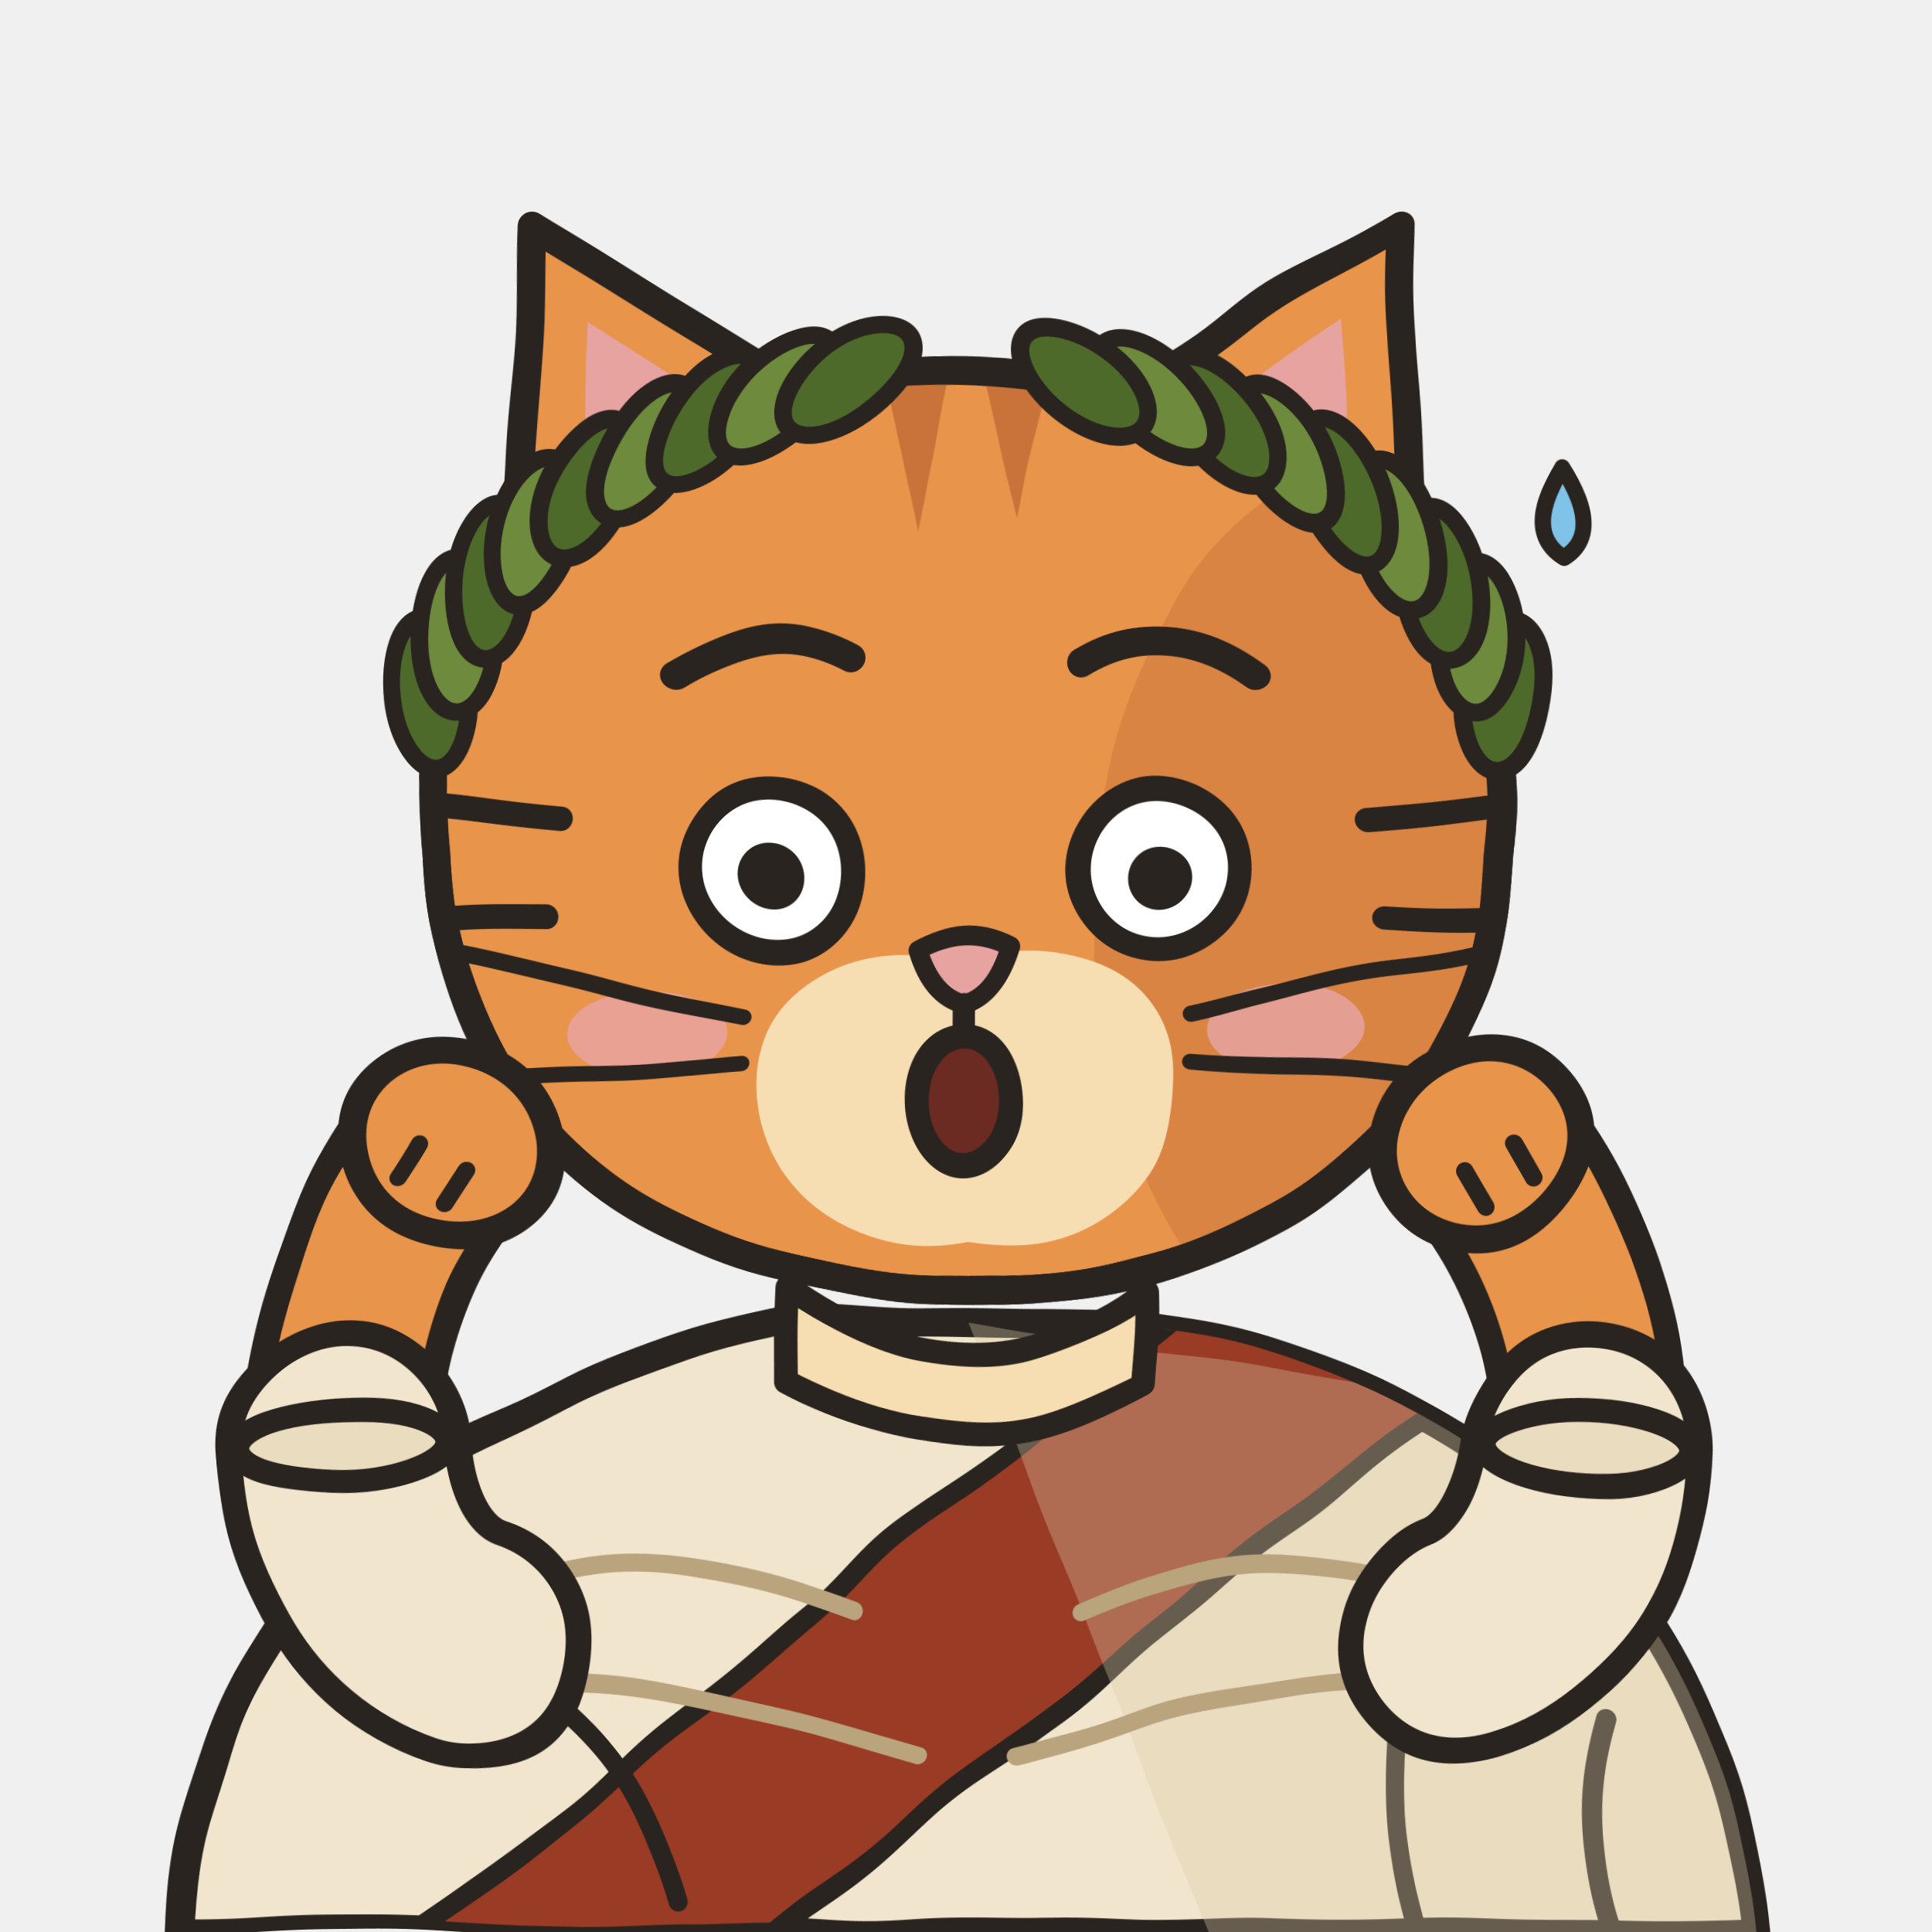
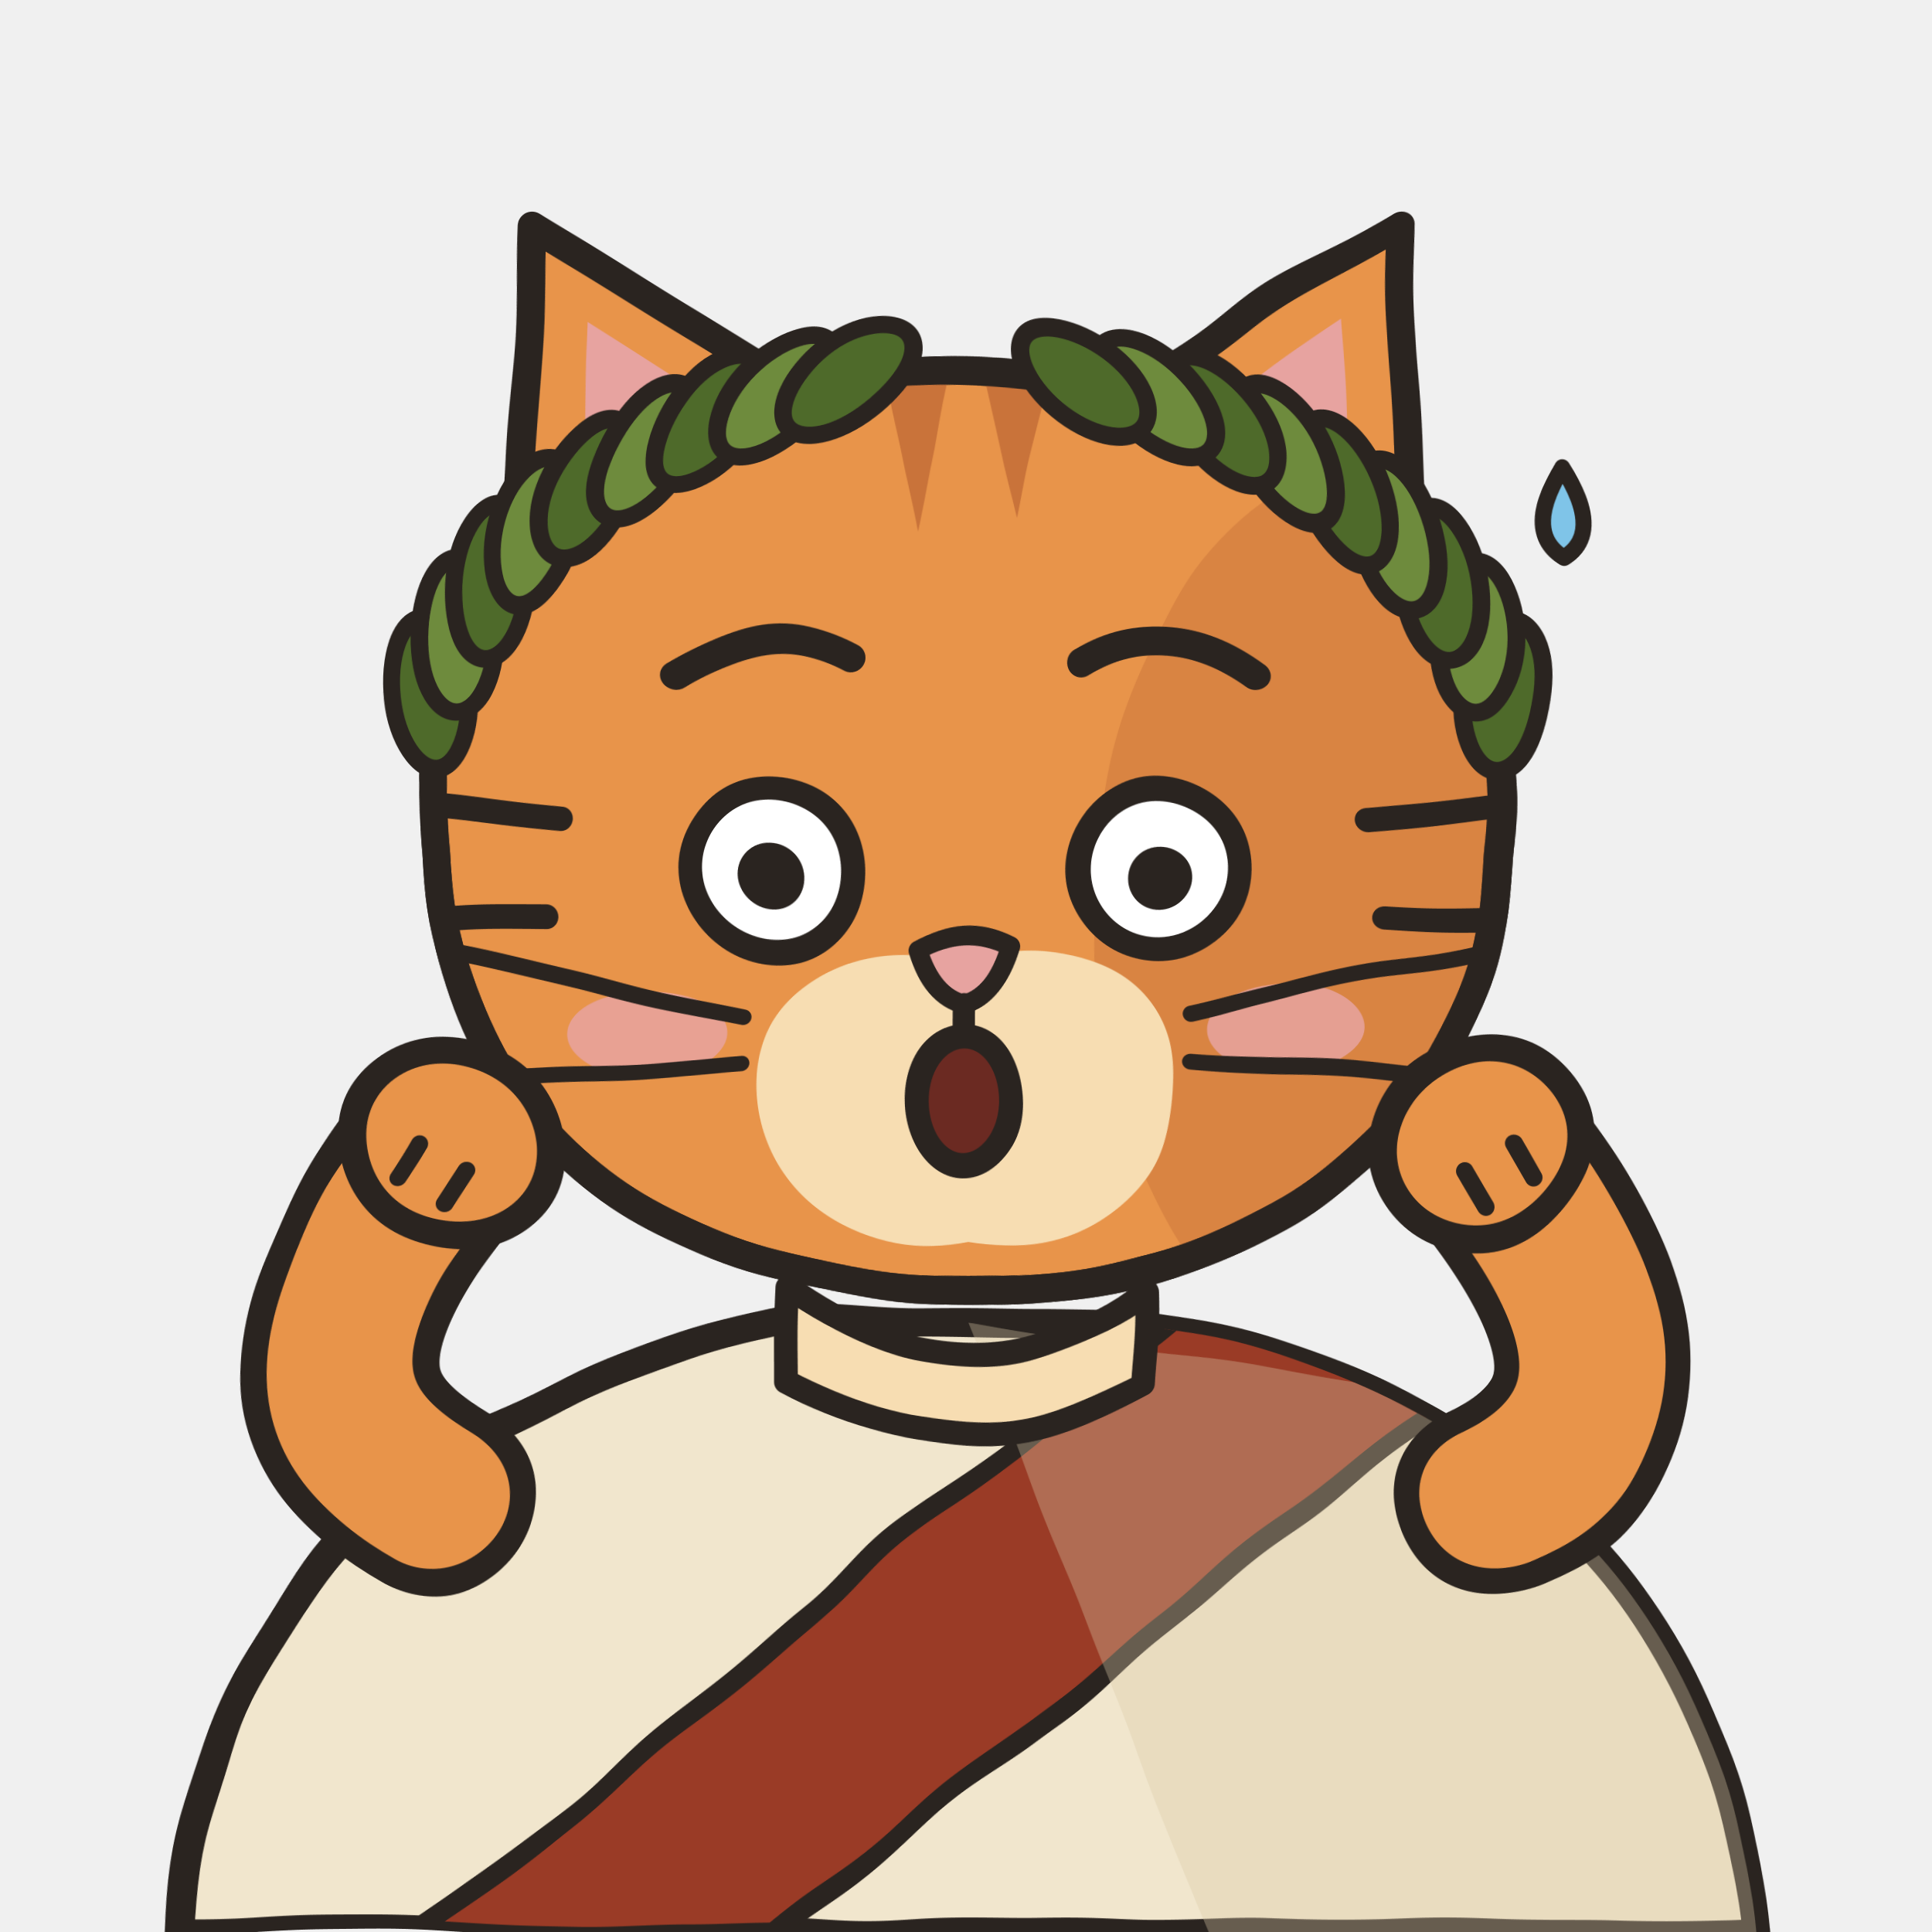
<svg xmlns="http://www.w3.org/2000/svg" viewBox="0 0 240 240" width="240" height="240">
  <defs>
    <filter id="rough" x="-5%" y="-5%" width="110%" height="110%">
      <feTurbulence type="fractalNoise" baseFrequency="0.035" numOctaves="2" seed="7" result="n" />
      <feDisplacementMap in="SourceGraphic" in2="n" scale="2.2" />
    </filter>
    <clipPath id="head">
      <path d="M54,96 C50,56 84,36 120,36 C156,36 190,56 186,96 C184,132 156,150 120,150 C84,150 56,132 54,96 Z" />
    </clipPath>
    <clipPath id="body">
      <path d="M22,240 C26,196 58,170 100,164 L140,164 C182,170 214,196 218,240 Z" />
    </clipPath>
  </defs>
  <g filter="url(#rough)">
    <path d="M22,240 C26,196 58,170 100,164 L140,164 C182,170 214,196 218,240 Z" fill="#F1E6CD" stroke="#2A2420" stroke-width="3.6" stroke-linejoin="round" stroke-linecap="round" />
    <g clip-path="url(#body)">
      <path d="M150,160 L190,166 L96,240 L52,240 Z" fill="#9A3B26" stroke="#2A2420" stroke-width="2.4" stroke-linejoin="round" stroke-linecap="round" />
-       <path d="M60,206 Q78,214 84,236" fill="none" stroke="#2A2420" stroke-width="2.4" stroke-linecap="round" stroke-linejoin="round" />
-       <path d="M178,200 Q170,218 176,240" fill="none" stroke="#2A2420" stroke-width="2.4" stroke-linecap="round" stroke-linejoin="round" />
-       <path d="M200,214 Q196,228 200,240" fill="none" stroke="#2A2420" stroke-width="2.4" stroke-linecap="round" stroke-linejoin="round" />
      <path d="M120,164 L220,180 L220,240 L150,240 Z" fill="#D9C9A6" opacity=".35" />
    </g>
    <path d="M98,160 Q120,176 142,160 L142,172 Q120,184 98,172 Z" fill="#F7DDB2" stroke="#2A2420" stroke-width="3" stroke-linejoin="round" stroke-linecap="round" />
-     <path d="M106,200 Q80,190 62,198" fill="none" stroke="#B9A47E" stroke-width="2.2" stroke-linecap="round" stroke-linejoin="round" />
-     <path d="M114,218 Q78,206 56,210" fill="none" stroke="#B9A47E" stroke-width="2.2" stroke-linecap="round" stroke-linejoin="round" />
-     <path d="M134,200 Q160,190 178,198" fill="none" stroke="#B9A47E" stroke-width="2.2" stroke-linecap="round" stroke-linejoin="round" />
-     <path d="M126,218 Q162,206 184,210" fill="none" stroke="#B9A47E" stroke-width="2.2" stroke-linecap="round" stroke-linejoin="round" />
    <g transform="translate(0 10) rotate(0 120 150)">
      <path d="M64,74 L66,18 L108,44 Z" fill="#E8944A" stroke="#2A2420" stroke-width="3.6" stroke-linejoin="round" stroke-linecap="round" />
      <path d="M72,64 L73,30 L98,46 Z" fill="#E7A3A0" />
      <path d="M176,74 L174,18 L132,44 Z" fill="#E8944A" stroke="#2A2420" stroke-width="3.6" stroke-linejoin="round" stroke-linecap="round" />
      <path d="M168,64 L167,30 L142,46 Z" fill="#E7A3A0" />
      <path d="M54,96 C50,56 84,36 120,36 C156,36 190,56 186,96 C184,132 156,150 120,150 C84,150 56,132 54,96 Z" fill="#E8944A" stroke="#2A2420" stroke-width="3.6" stroke-linejoin="round" stroke-linecap="round" />
      <g clip-path="url(#head)">
        <ellipse cx="170" cy="104" rx="34" ry="56" fill="#C9733A" opacity=".5" />
        <path d="M110,36 L114,56 L118,36 Z M122,36 L126,54 L130,36 Z" fill="#C9733A" />
        <path d="M55,90 L70,92" fill="none" stroke="#2A2420" stroke-width="3" stroke-linecap="round" stroke-linejoin="round" />
        <path d="M55,104 L68,104" fill="none" stroke="#2A2420" stroke-width="3" stroke-linecap="round" stroke-linejoin="round" />
        <path d="M185,90 L170,92" fill="none" stroke="#2A2420" stroke-width="3" stroke-linecap="round" stroke-linejoin="round" />
        <path d="M185,104 L172,104" fill="none" stroke="#2A2420" stroke-width="3" stroke-linecap="round" stroke-linejoin="round" />
      </g>
      <path d="M54,96 C50,56 84,36 120,36 C156,36 190,56 186,96 C184,132 156,150 120,150 C84,150 56,132 54,96 Z" fill="none" stroke="#2A2420" stroke-width="3.6" stroke-linejoin="round" stroke-linecap="round" />
      <path d="M94,124 C94,110 108,106 120,110 C132,106 146,110 146,124 C146,140 132,146 120,144 C108,146 94,140 94,124 Z" fill="#F7DDB2" />
      <ellipse cx="53.4" cy="76.1" rx="9.5" ry="4.8" transform="rotate(263.0 53.4 76.1)" fill="#4E6A2A" stroke="#2A2420" stroke-width="2.2" stroke-linejoin="round" stroke-linecap="round" />
      <ellipse cx="56.8" cy="69.0" rx="9.5" ry="4.8" transform="rotate(270.5 56.8 69.0)" fill="#6E8B3D" stroke="#2A2420" stroke-width="2.2" stroke-linejoin="round" stroke-linecap="round" />
      <ellipse cx="61.3" cy="62.4" rx="9.5" ry="4.8" transform="rotate(278.0 61.3 62.4)" fill="#4E6A2A" stroke="#2A2420" stroke-width="2.2" stroke-linejoin="round" stroke-linecap="round" />
      <ellipse cx="66.8" cy="56.3" rx="9.5" ry="4.8" transform="rotate(285.5 66.8 56.3)" fill="#6E8B3D" stroke="#2A2420" stroke-width="2.2" stroke-linejoin="round" stroke-linecap="round" />
      <ellipse cx="73.2" cy="50.9" rx="9.5" ry="4.8" transform="rotate(293.0 73.2 50.9)" fill="#4E6A2A" stroke="#2A2420" stroke-width="2.2" stroke-linejoin="round" stroke-linecap="round" />
      <ellipse cx="80.4" cy="46.2" rx="9.5" ry="4.8" transform="rotate(300.5 80.4 46.2)" fill="#6E8B3D" stroke="#2A2420" stroke-width="2.2" stroke-linejoin="round" stroke-linecap="round" />
      <ellipse cx="88.2" cy="42.3" rx="9.5" ry="4.8" transform="rotate(308.0 88.2 42.3)" fill="#4E6A2A" stroke="#2A2420" stroke-width="2.2" stroke-linejoin="round" stroke-linecap="round" />
      <ellipse cx="96.6" cy="39.3" rx="9.5" ry="4.8" transform="rotate(315.5 96.6 39.3)" fill="#6E8B3D" stroke="#2A2420" stroke-width="2.2" stroke-linejoin="round" stroke-linecap="round" />
      <ellipse cx="105.4" cy="37.3" rx="9.5" ry="4.8" transform="rotate(323.0 105.4 37.3)" fill="#4E6A2A" stroke="#2A2420" stroke-width="2.2" stroke-linejoin="round" stroke-linecap="round" />
      <ellipse cx="186.6" cy="76.1" rx="9.5" ry="4.8" transform="rotate(457.0 186.6 76.1)" fill="#4E6A2A" stroke="#2A2420" stroke-width="2.2" stroke-linejoin="round" stroke-linecap="round" />
      <ellipse cx="183.2" cy="69.0" rx="9.5" ry="4.8" transform="rotate(449.5 183.2 69.0)" fill="#6E8B3D" stroke="#2A2420" stroke-width="2.2" stroke-linejoin="round" stroke-linecap="round" />
      <ellipse cx="178.7" cy="62.4" rx="9.5" ry="4.8" transform="rotate(442.0 178.7 62.4)" fill="#4E6A2A" stroke="#2A2420" stroke-width="2.2" stroke-linejoin="round" stroke-linecap="round" />
      <ellipse cx="173.2" cy="56.3" rx="9.5" ry="4.8" transform="rotate(434.5 173.2 56.3)" fill="#6E8B3D" stroke="#2A2420" stroke-width="2.2" stroke-linejoin="round" stroke-linecap="round" />
      <ellipse cx="166.8" cy="50.9" rx="9.5" ry="4.8" transform="rotate(427.0 166.8 50.9)" fill="#4E6A2A" stroke="#2A2420" stroke-width="2.2" stroke-linejoin="round" stroke-linecap="round" />
      <ellipse cx="159.6" cy="46.2" rx="9.5" ry="4.8" transform="rotate(419.5 159.6 46.2)" fill="#6E8B3D" stroke="#2A2420" stroke-width="2.2" stroke-linejoin="round" stroke-linecap="round" />
      <ellipse cx="151.8" cy="42.3" rx="9.5" ry="4.8" transform="rotate(412.0 151.8 42.3)" fill="#4E6A2A" stroke="#2A2420" stroke-width="2.2" stroke-linejoin="round" stroke-linecap="round" />
      <ellipse cx="143.4" cy="39.3" rx="9.5" ry="4.8" transform="rotate(404.5 143.4 39.3)" fill="#6E8B3D" stroke="#2A2420" stroke-width="2.2" stroke-linejoin="round" stroke-linecap="round" />
      <ellipse cx="134.6" cy="37.3" rx="9.5" ry="4.8" transform="rotate(397.0 134.6 37.3)" fill="#4E6A2A" stroke="#2A2420" stroke-width="2.2" stroke-linejoin="round" stroke-linecap="round" />
      <circle cx="96" cy="98" r="10" fill="#fff" stroke="#2A2420" stroke-width="3" stroke-linejoin="round" stroke-linecap="round" />
      <circle cx="96" cy="99" r="4" fill="#2A2420" />
      <circle cx="144" cy="98" r="10" fill="#fff" stroke="#2A2420" stroke-width="3" stroke-linejoin="round" stroke-linecap="round" />
      <circle cx="144" cy="99" r="4" fill="#2A2420" />
      <path d="M84,74 Q95,66 106,72" fill="none" stroke="#2A2420" stroke-width="3.6" stroke-linecap="round" stroke-linejoin="round" />
      <path d="M134,72 Q145,66 156,74" fill="none" stroke="#2A2420" stroke-width="3.6" stroke-linecap="round" stroke-linejoin="round" />
      <ellipse cx="80" cy="118" rx="10" ry="5.5" fill="#E7A3A0" opacity="0.85" />
      <ellipse cx="160" cy="118" rx="10" ry="5.5" fill="#E7A3A0" opacity="0.85" />
      <path d="M114,108 Q120,105 126,108 Q124,114 120,115 Q116,114 114,108 Z" fill="#E7A3A0" stroke="#2A2420" stroke-width="2.4" stroke-linejoin="round" stroke-linecap="round" />
      <path d="M120,115 L120,118" fill="none" stroke="#2A2420" stroke-width="2.8" stroke-linecap="round" stroke-linejoin="round" />
      <ellipse cx="120" cy="127" rx="6" ry="8" fill="#6B2A22" stroke="#2A2420" stroke-width="3" stroke-linejoin="round" stroke-linecap="round" />
      <path d="M92,116 L56,108" fill="none" stroke="#2A2420" stroke-width="2" stroke-linecap="round" stroke-linejoin="round" />
      <path d="M92,122 L54,124" fill="none" stroke="#2A2420" stroke-width="2" stroke-linecap="round" stroke-linejoin="round" />
      <path d="M148,116 L184,108" fill="none" stroke="#2A2420" stroke-width="2" stroke-linecap="round" stroke-linejoin="round" />
      <path d="M148,122 L186,124" fill="none" stroke="#2A2420" stroke-width="2" stroke-linecap="round" stroke-linejoin="round" />
    </g>
-     <path d="M42.8,179.8 C42.0,168.0 46.0,154.0 56.0,142.0" fill="none" stroke="#2A2420" stroke-width="25.0" stroke-linecap="round" />
-     <path d="M42.8,179.8 C42.0,168.0 46.0,154.0 56.0,142.0" fill="none" stroke="#E8944A" stroke-width="18.5" stroke-linecap="round" />
-     <path d="M58.0,204.0 C49.0,201.0 43.5,191.5 42.8,179.8" fill="none" stroke="#2A2420" stroke-width="31.5" stroke-linecap="round" />
-     <path d="M58.0,204.0 C49.0,201.0 43.5,191.5 42.8,179.8" fill="none" stroke="#F1E6CD" stroke-width="25" stroke-linecap="round" />
-     <ellipse cx="42.8" cy="179.8" rx="13" ry="4.6" transform="rotate(-2.5 42.8 179.8)" fill="#E9DCBF" stroke="#2A2420" stroke-width="3" stroke-linejoin="round" stroke-linecap="round" />
+     <path d="M54,186 C40,178 36,166 56,142" fill="none" stroke="#2A2420" stroke-width="25.0" stroke-linecap="round" />
+     <path d="M54,186 C40,178 36,166 56,142" fill="none" stroke="#E8944A" stroke-width="18.5" stroke-linecap="round" />
    <g transform="rotate(30 56 142)">
      <ellipse cx="56" cy="142" rx="12.5" ry="11.5" fill="#E8944A" stroke="#2A2420" stroke-width="3.4" stroke-linejoin="round" stroke-linecap="round" />
      <path d="M52.5,144 L52.5,149" fill="none" stroke="#2A2420" stroke-width="2.2" stroke-linecap="round" stroke-linejoin="round" />
      <path d="M59.5,144 L59.5,149" fill="none" stroke="#2A2420" stroke-width="2.2" stroke-linecap="round" stroke-linejoin="round" />
    </g>
-     <path d="M197.2,179.8 C198.0,168.0 194.0,154.0 184.0,142.0" fill="none" stroke="#2A2420" stroke-width="25.0" stroke-linecap="round" />
-     <path d="M197.2,179.8 C198.0,168.0 194.0,154.0 184.0,142.0" fill="none" stroke="#E8944A" stroke-width="18.5" stroke-linecap="round" />
-     <path d="M182.0,204.0 C191.0,201.0 196.5,191.5 197.2,179.8" fill="none" stroke="#2A2420" stroke-width="31.5" stroke-linecap="round" />
-     <path d="M182.0,204.0 C191.0,201.0 196.5,191.5 197.2,179.8" fill="none" stroke="#F1E6CD" stroke-width="25" stroke-linecap="round" />
-     <ellipse cx="197.2" cy="179.8" rx="13" ry="4.6" transform="rotate(2.5 197.2 179.8)" fill="#E9DCBF" stroke="#2A2420" stroke-width="3" stroke-linejoin="round" stroke-linecap="round" />
+     <path d="M186,186 C200,178 204,166 184,142" fill="none" stroke="#2A2420" stroke-width="25.0" stroke-linecap="round" />
+     <path d="M186,186 C200,178 204,166 184,142" fill="none" stroke="#E8944A" stroke-width="18.5" stroke-linecap="round" />
    <g transform="rotate(-30 184 142)">
      <ellipse cx="184" cy="142" rx="12.5" ry="11.5" fill="#E8944A" stroke="#2A2420" stroke-width="3.4" stroke-linejoin="round" stroke-linecap="round" />
      <path d="M180.5,144 L180.5,149" fill="none" stroke="#2A2420" stroke-width="2.2" stroke-linecap="round" stroke-linejoin="round" />
      <path d="M187.5,144 L187.5,149" fill="none" stroke="#2A2420" stroke-width="2.2" stroke-linecap="round" stroke-linejoin="round" />
    </g>
    <path d="M194,58 Q199,66 194,69 Q189,66 194,58 Z" fill="#7FC4E8" stroke="#2A2420" stroke-width="2" stroke-linejoin="round" stroke-linecap="round" />
  </g>
</svg>
